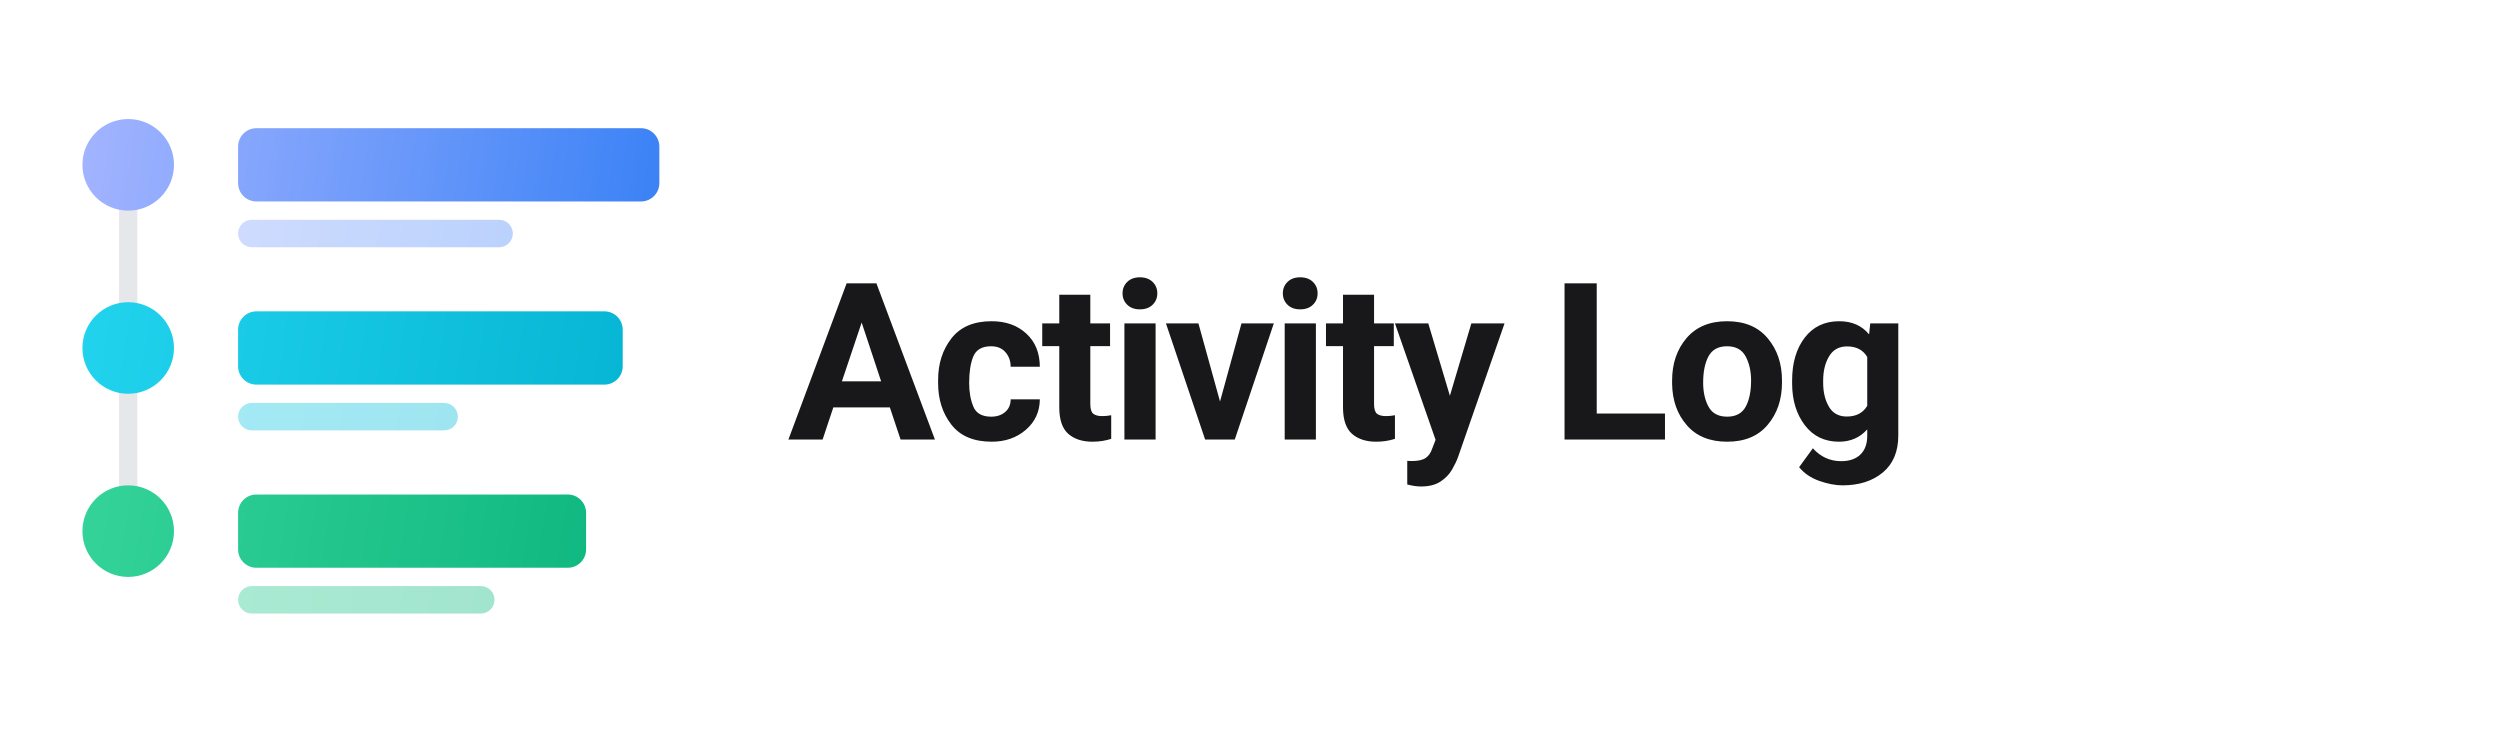
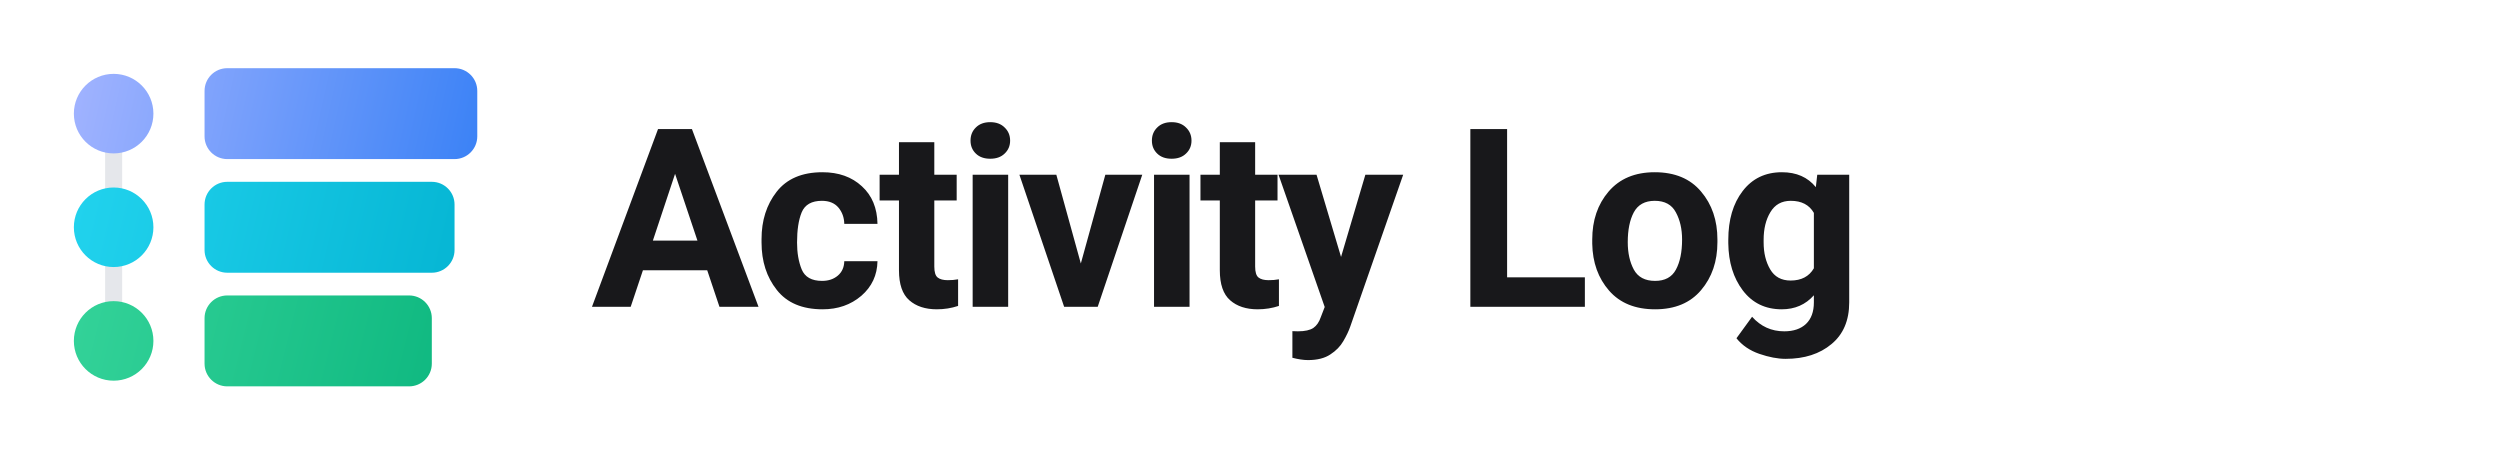
- <svg xmlns="http://www.w3.org/2000/svg" width="273" height="80" viewBox="0 0 273 80" fill="none">
-   <line x1="14" y1="18" x2="14" y2="58" stroke="#E5E7EB" stroke-width="2" stroke-linecap="round" />
-   <circle cx="14" cy="18" r="5" fill="url(#al_g_blue)" />
-   <rect x="26" y="14" width="46" height="8" rx="2" fill="url(#al_g_blue)" />
-   <rect x="26" y="24" width="30" height="3" rx="1.5" fill="url(#al_g_blue)" opacity="0.4" />
-   <circle cx="14" cy="38" r="5" fill="url(#al_g_cyan)" />
-   <rect x="26" y="34" width="42" height="8" rx="2" fill="url(#al_g_cyan)" />
-   <rect x="26" y="44" width="24" height="3" rx="1.5" fill="url(#al_g_cyan)" opacity="0.4" />
-   <circle cx="14" cy="58" r="5" fill="url(#al_g_green)" />
-   <rect x="26" y="54" width="38" height="8" rx="2" fill="url(#al_g_green)" />
-   <rect x="26" y="64" width="28" height="3" rx="1.5" fill="url(#al_g_green)" opacity="0.4" />
-   <text x="86" y="48" font-family="system-ui, -apple-system, 'Segoe UI', Roboto, sans-serif" font-size="24" font-weight="700" fill="#18181b" letter-spacing="-0.5">Activity Log</text>
+ <svg xmlns="http://www.w3.org/2000/svg" width="220" height="40" viewBox="0 0 220 40" fill="none">
+   <line x1="10" y1="10" x2="10" y2="30" stroke="#E5E7EB" stroke-width="1.5" stroke-linecap="round" />
+   <circle cx="10" cy="10" r="3.5" fill="url(#al_g_blue)" />
+   <rect x="18" y="6" width="24" height="8" rx="2" fill="url(#al_g_blue)" />
+   <circle cx="10" cy="20" r="3.5" fill="url(#al_g_cyan)" />
+   <rect x="18" y="16" width="22" height="8" rx="2" fill="url(#al_g_cyan)" />
+   <circle cx="10" cy="30" r="3.5" fill="url(#al_g_green)" />
+   <rect x="18" y="26" width="20" height="8" rx="2" fill="url(#al_g_green)" />
+   <text x="52" y="27" font-family="system-ui, -apple-system, 'Segoe UI', Roboto, sans-serif" font-size="22" font-weight="700" fill="#18181b" letter-spacing="-0.5">Activity Log</text>
  <defs>
-     <linearGradient id="al_g_blue" x1="9" y1="13" x2="72" y2="22" gradientUnits="userSpaceOnUse">
+     <linearGradient id="al_g_blue" x1="6" y1="6" x2="42" y2="14" gradientUnits="userSpaceOnUse">
      <stop stop-color="#A3B4FF" />
      <stop offset="1" stop-color="#3B82F6" />
    </linearGradient>
-     <linearGradient id="al_g_cyan" x1="9" y1="33" x2="68" y2="42" gradientUnits="userSpaceOnUse">
+     <linearGradient id="al_g_cyan" x1="6" y1="16" x2="40" y2="24" gradientUnits="userSpaceOnUse">
      <stop stop-color="#22D3EE" />
      <stop offset="1" stop-color="#06B6D4" />
    </linearGradient>
-     <linearGradient id="al_g_green" x1="9" y1="53" x2="64" y2="62" gradientUnits="userSpaceOnUse">
+     <linearGradient id="al_g_green" x1="6" y1="26" x2="38" y2="34" gradientUnits="userSpaceOnUse">
      <stop stop-color="#34D399" />
      <stop offset="1" stop-color="#10B981" />
    </linearGradient>
  </defs>
</svg>
